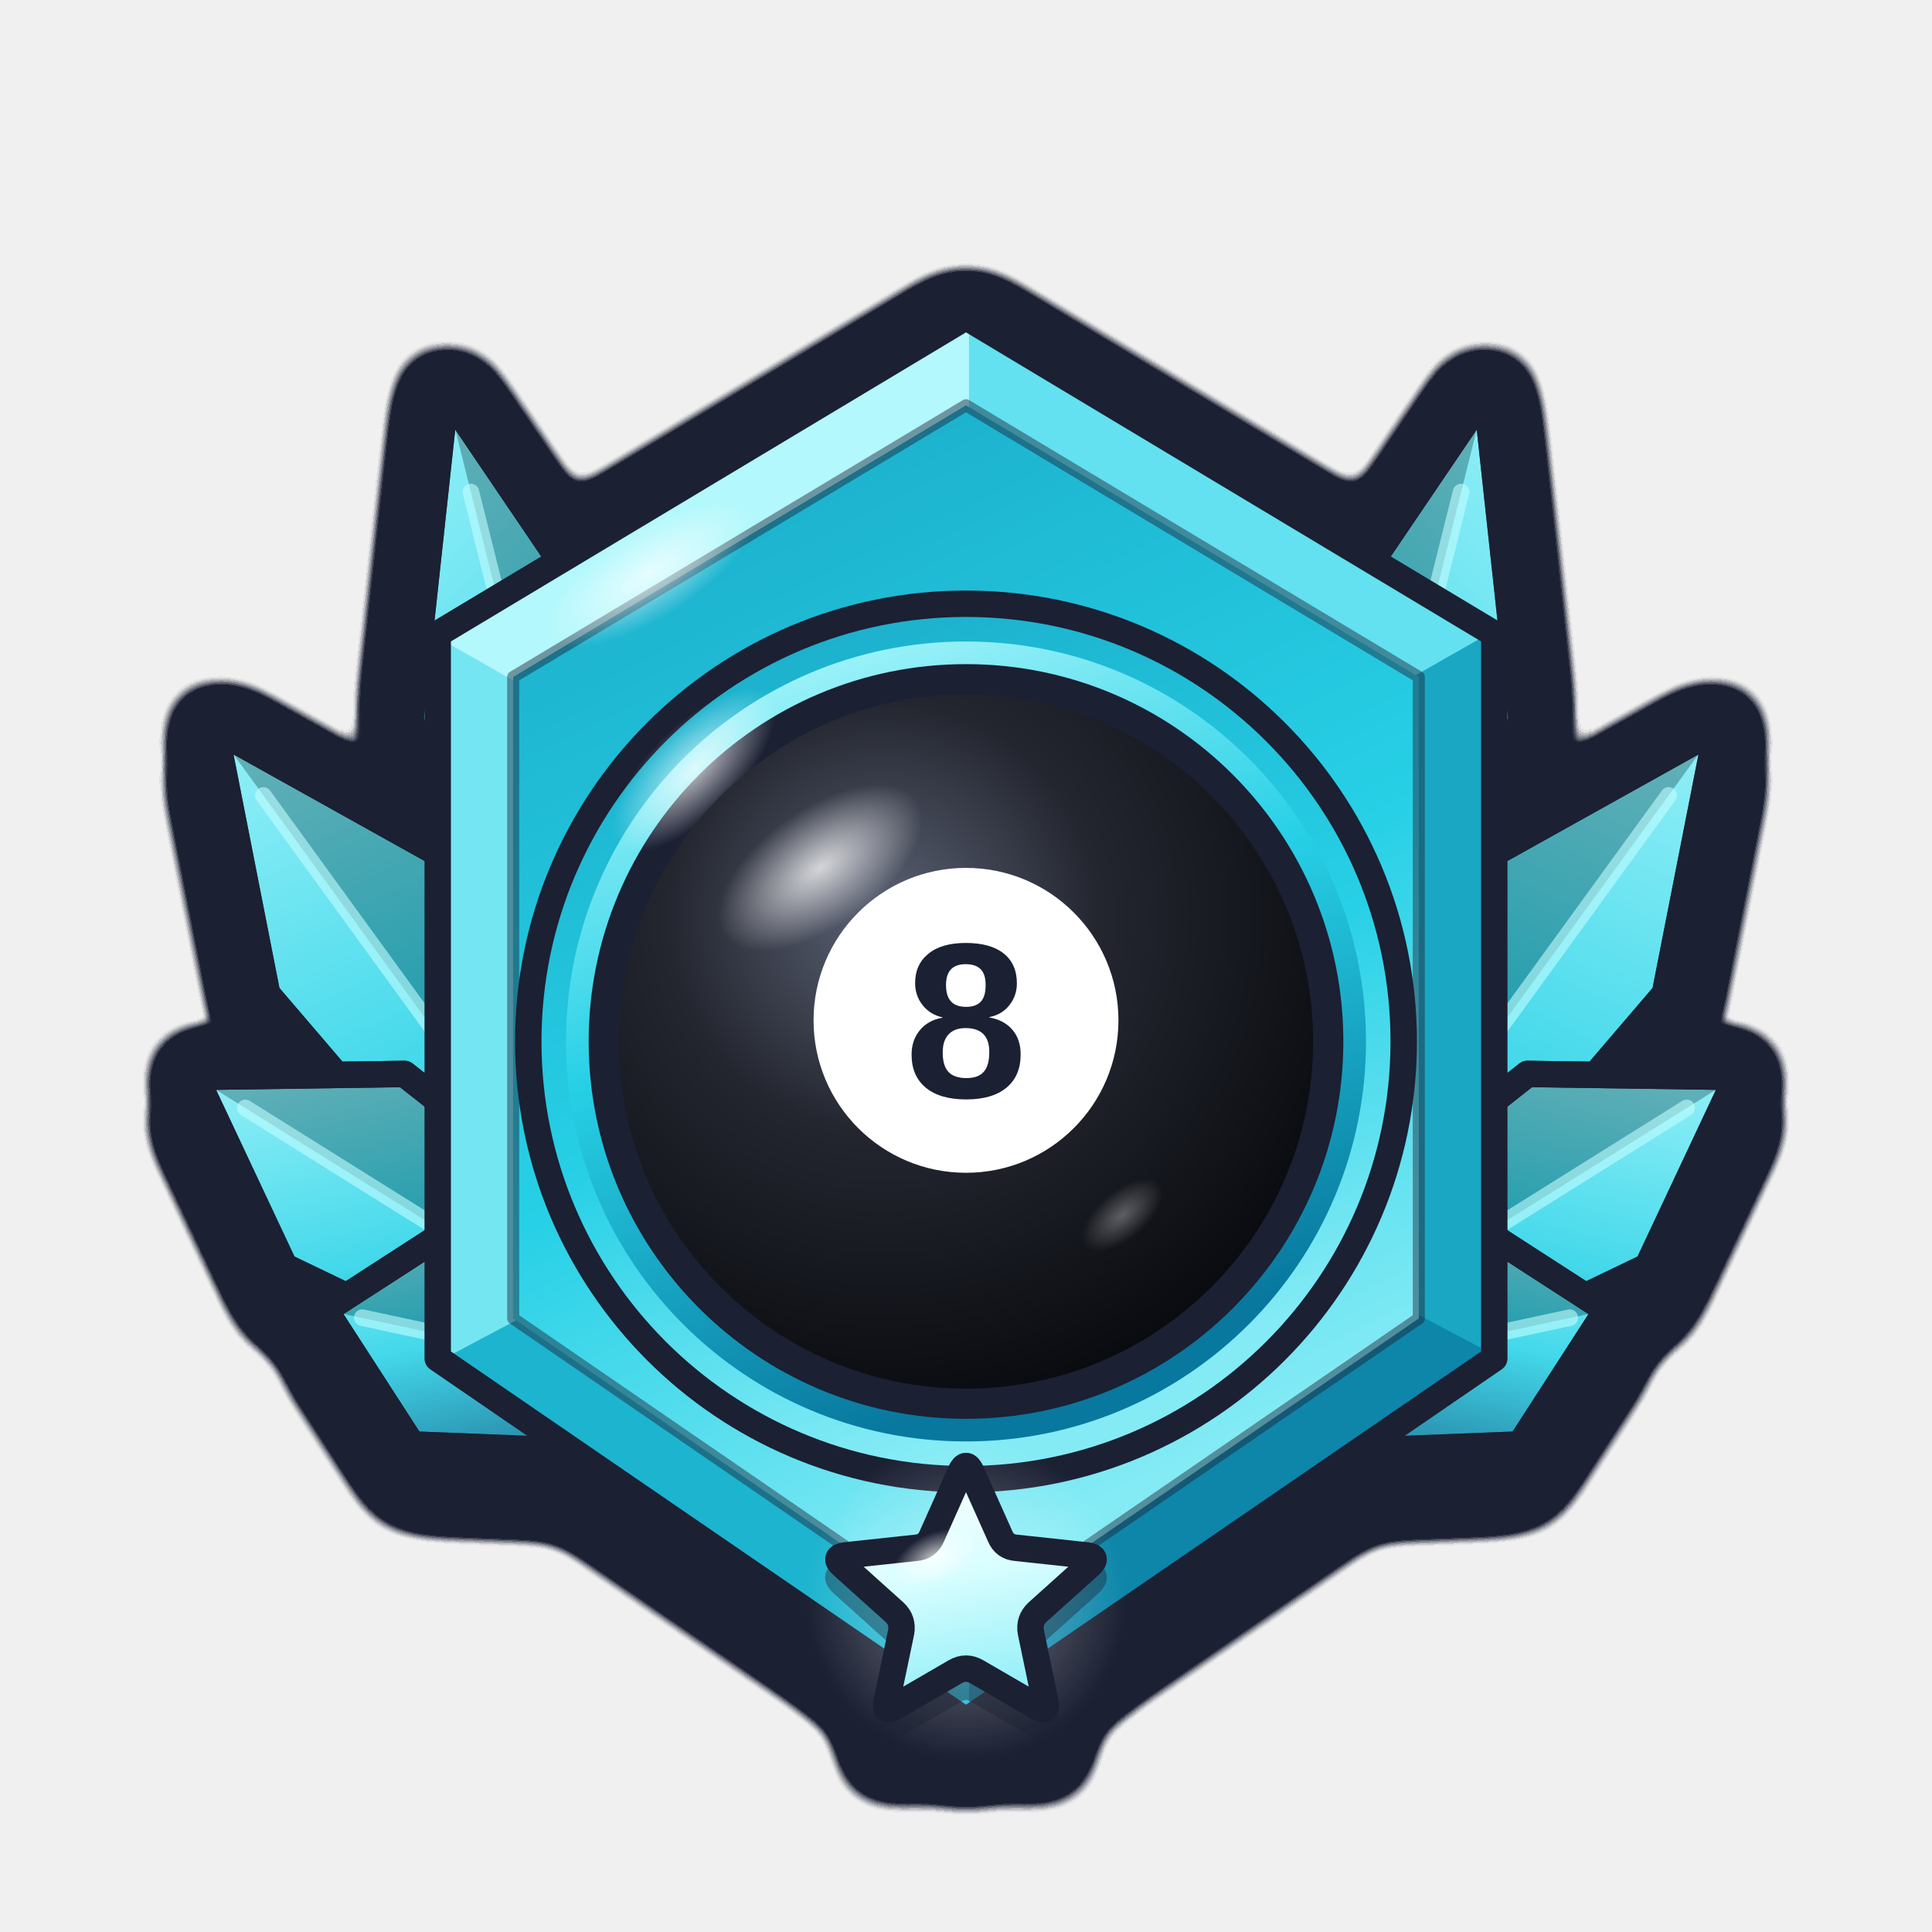
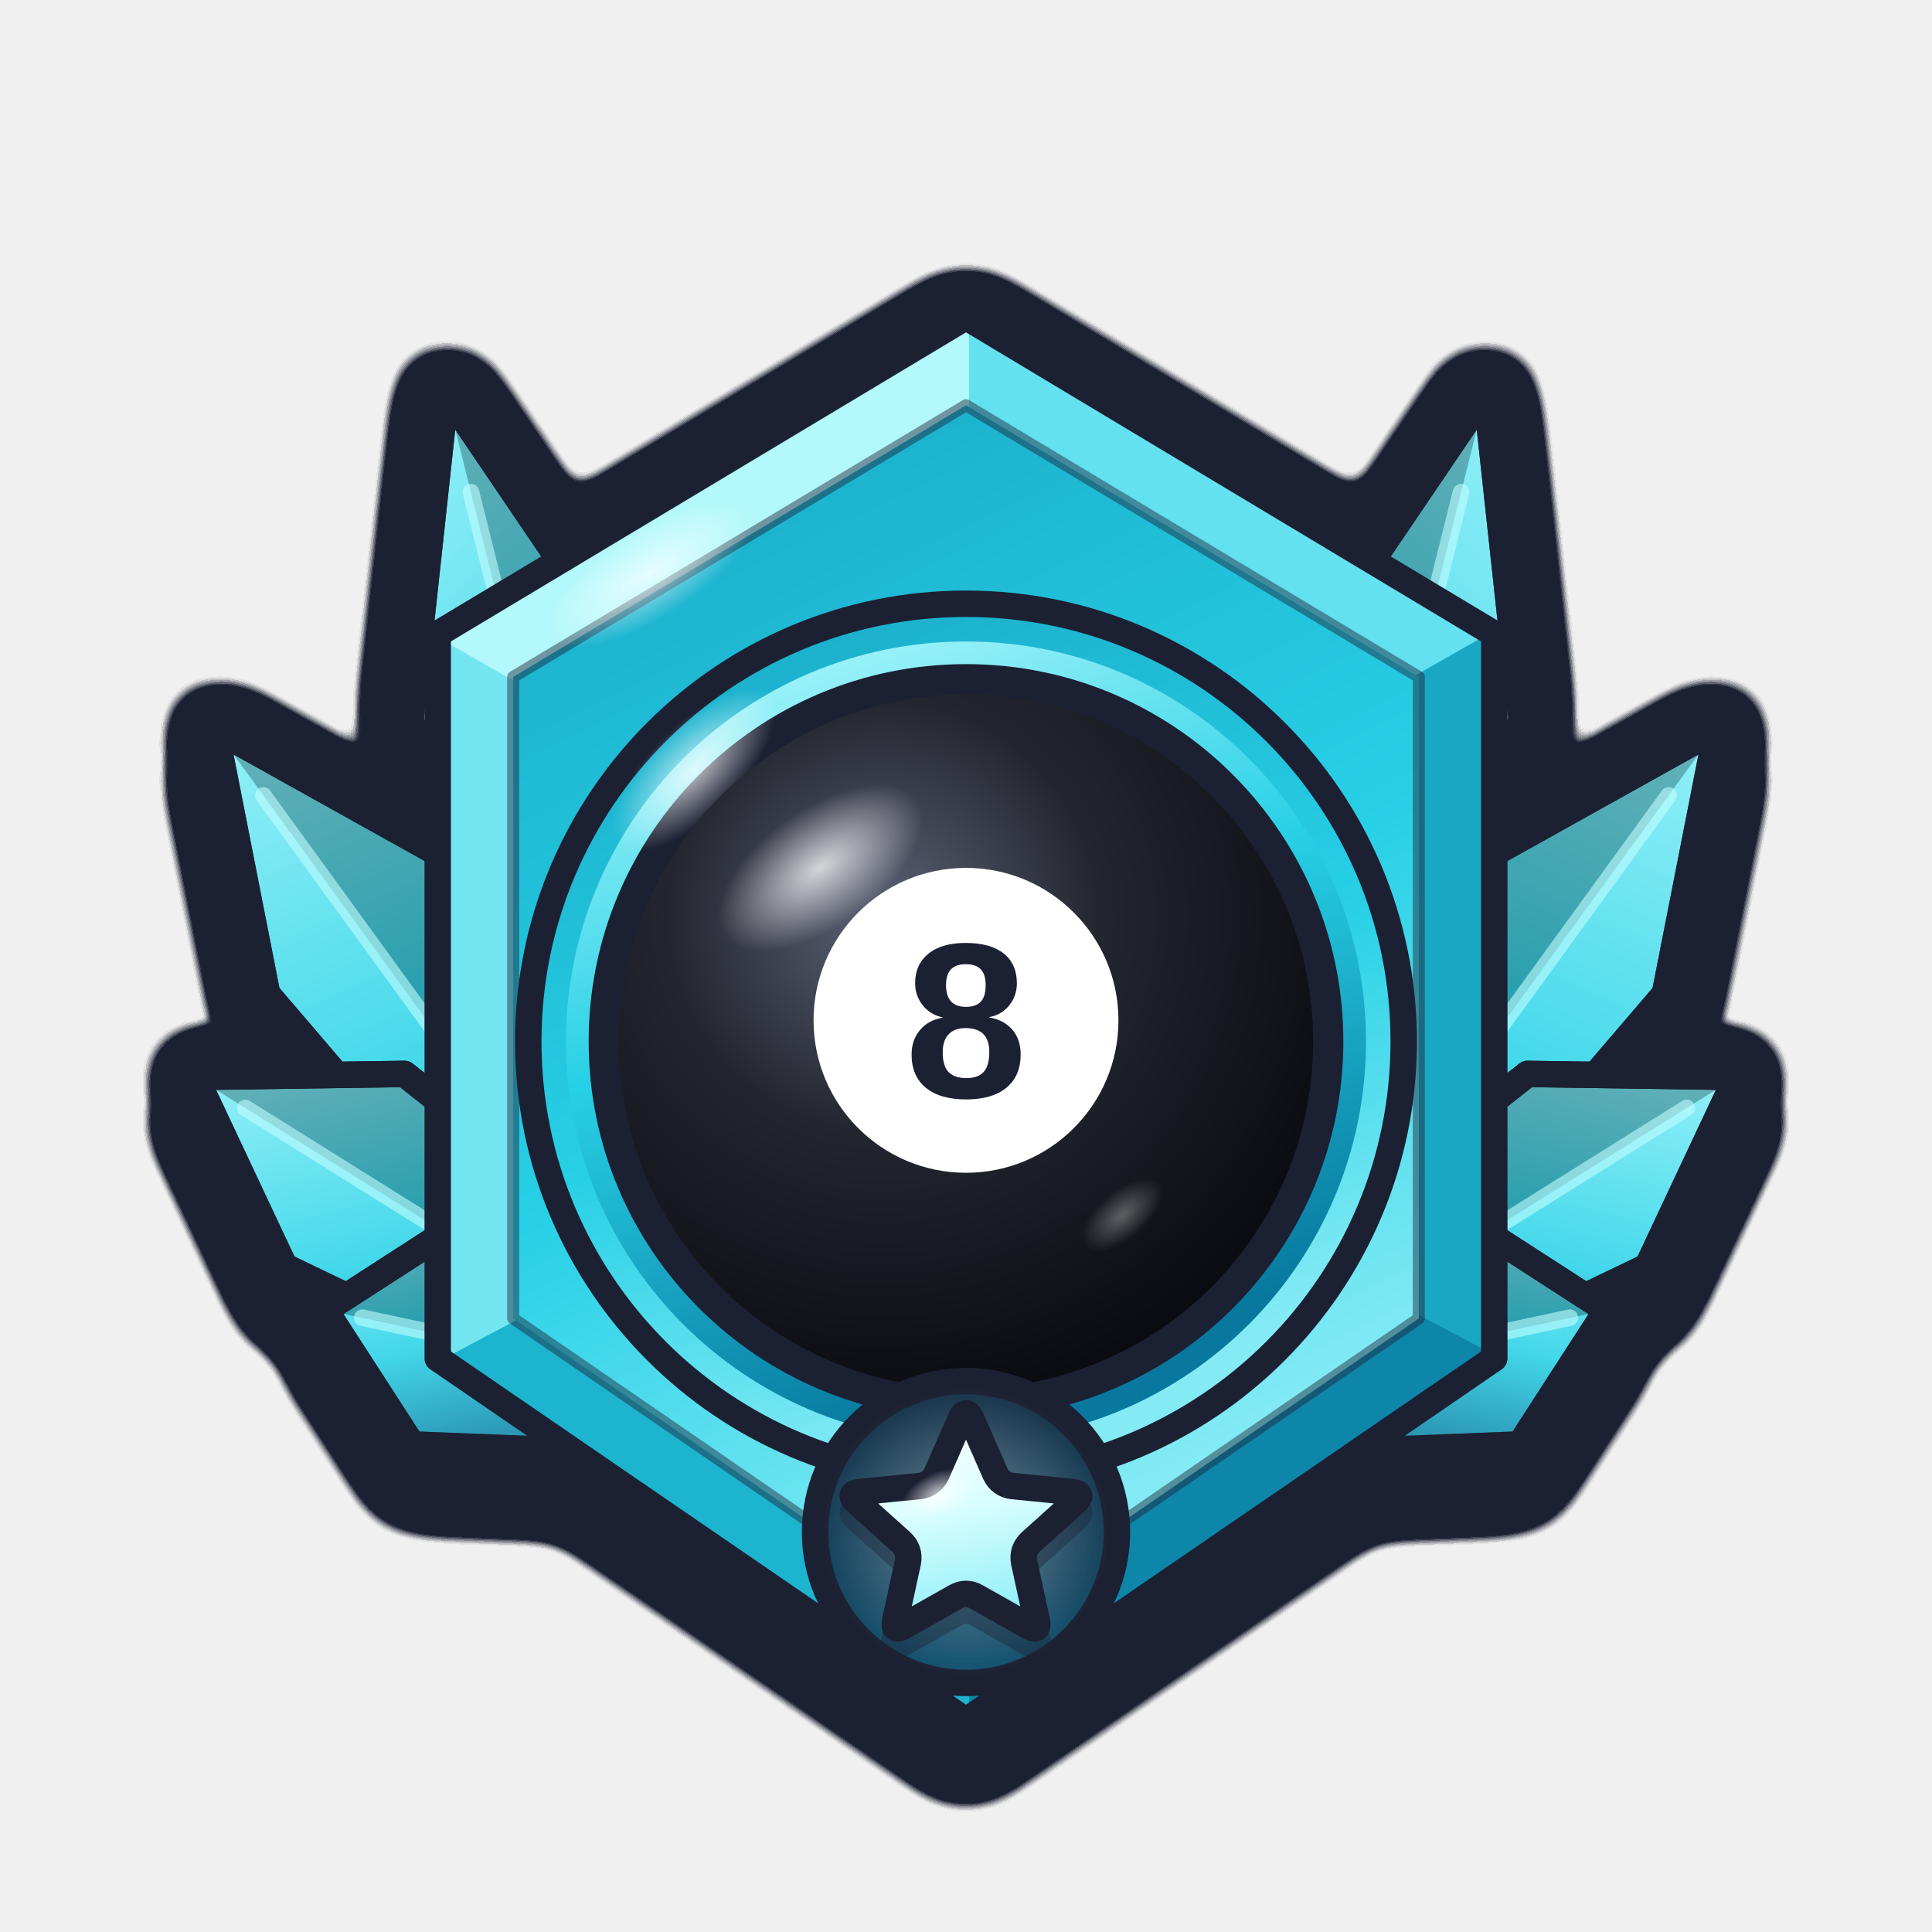
<svg xmlns="http://www.w3.org/2000/svg" width="512" height="512" viewBox="0 0 256 256">
  <defs>
    <linearGradient id="blue" x1="0" y1="0" x2="0.35" y2="1">
      <stop offset="0" stop-color="#9ED3FF" />
      <stop offset="0.45" stop-color="#3B9BFF" />
      <stop offset="1" stop-color="#1F6BD0" />
    </linearGradient>
    <linearGradient id="green" x1="0" y1="0" x2="0.35" y2="1">
      <stop offset="0" stop-color="#A8F5BE" />
      <stop offset="0.45" stop-color="#3DD66B" />
      <stop offset="1" stop-color="#1E9E47" />
    </linearGradient>
    <linearGradient id="red" x1="0" y1="0" x2="0.35" y2="1">
      <stop offset="0" stop-color="#FFA3A3" />
      <stop offset="0.45" stop-color="#FF4D4D" />
      <stop offset="1" stop-color="#C9283A" />
    </linearGradient>
    <linearGradient id="gold" x1="0" y1="0" x2="0.35" y2="1">
      <stop offset="0" stop-color="#FFF1A0" />
      <stop offset="0.45" stop-color="#FFC928" />
      <stop offset="1" stop-color="#DB8E00" />
    </linearGradient>
    <linearGradient id="wood" x1="0" y1="0" x2="0.35" y2="1">
      <stop offset="0" stop-color="#FFD9A0" />
      <stop offset="0.45" stop-color="#E7A35C" />
      <stop offset="1" stop-color="#A8622A" />
    </linearGradient>
    <linearGradient id="darkwood" x1="0" y1="0" x2="0.35" y2="1">
      <stop offset="0" stop-color="#C07A45" />
      <stop offset="0.45" stop-color="#8A4B22" />
      <stop offset="1" stop-color="#5E3014" />
    </linearGradient>
    <linearGradient id="white" x1="0" y1="0" x2="0.35" y2="1">
      <stop offset="0" stop-color="#FFFFFF" />
      <stop offset="0.45" stop-color="#F4F8FF" />
      <stop offset="1" stop-color="#C9D6EA" />
    </linearGradient>
    <linearGradient id="grey" x1="0" y1="0" x2="0.35" y2="1">
      <stop offset="0" stop-color="#E4E9F2" />
      <stop offset="0.45" stop-color="#AEB8C8" />
      <stop offset="1" stop-color="#7B869A" />
    </linearGradient>
    <linearGradient id="steel" x1="0" y1="0" x2="0.35" y2="1">
      <stop offset="0" stop-color="#D8E6F7" />
      <stop offset="0.45" stop-color="#9FB2CC" />
      <stop offset="1" stop-color="#6A7D98" />
    </linearGradient>
    <linearGradient id="cloth" x1="0" y1="0" x2="0.35" y2="1">
      <stop offset="0" stop-color="#6FE08E" />
      <stop offset="0.45" stop-color="#2FA24F" />
      <stop offset="1" stop-color="#1C7A37" />
    </linearGradient>
    <linearGradient id="sad" x1="0" y1="0" x2="0.35" y2="1">
      <stop offset="0" stop-color="#C4D4EE" />
      <stop offset="0.45" stop-color="#8EA3C7" />
      <stop offset="1" stop-color="#5E7299" />
    </linearGradient>
    <linearGradient id="purple" x1="0" y1="0" x2="0.35" y2="1">
      <stop offset="0" stop-color="#D7B8FF" />
      <stop offset="0.45" stop-color="#A259FF" />
      <stop offset="1" stop-color="#6E2FD0" />
    </linearGradient>
    <radialGradient id="shine" cx="0.5" cy="0.5" r="0.5">
      <stop offset="0" stop-color="#FFFFFF" stop-opacity="0.9" />
      <stop offset="1" stop-color="#FFFFFF" stop-opacity="0" />
    </radialGradient>
    <filter id="ink" x="-30%" y="-30%" width="160%" height="160%" color-interpolation-filters="sRGB">
      <feGaussianBlur in="SourceAlpha" stdDeviation="6.92" result="blur" />
      <feComponentTransfer in="blur" result="grown">
        <feFuncA type="linear" slope="7" intercept="-0.35" />
      </feComponentTransfer>
      <feOffset in="grown" dy="6" result="lip" />
      <feMerge result="both">
        <feMergeNode in="lip" />
        <feMergeNode in="grown" />
      </feMerge>
      <feFlood flood-color="#1B2033" />
      <feComposite in2="both" operator="in" result="outline" />
      <feMerge>
        <feMergeNode in="outline" />
        <feMergeNode in="SourceGraphic" />
      </feMerge>
    </filter>
  </defs>
  <defs>
    <filter id="badgeInk" x="-20%" y="-20%" width="140%" height="140%" color-interpolation-filters="sRGB">
      <feGaussianBlur in="SourceAlpha" stdDeviation="3.2" result="blur" />
      <feComponentTransfer in="blur" result="grown">
        <feFuncA type="linear" slope="40" intercept="-0.716" />
      </feComponentTransfer>
      <feOffset in="grown" dy="5" result="lip" />
      <feMerge result="both">
        <feMergeNode in="lip" />
        <feMergeNode in="grown" />
      </feMerge>
      <feFlood flood-color="#1B2033" />
      <feComposite in2="both" operator="in" result="outline" />
      <feMerge>
        <feMergeNode in="outline" />
        <feMergeNode in="SourceGraphic" />
      </feMerge>
    </filter>
  </defs>
  <defs>
    <linearGradient id="m" x1="0" y1="0" x2="0.35" y2="1">
      <stop offset="0.00" stop-color="#C2FDFF" />
      <stop offset="0.50" stop-color="#27D0E6" />
      <stop offset="1.00" stop-color="#08789E" />
    </linearGradient>
    <linearGradient id="r" x1="0" y1="0" x2="0.35" y2="1">
      <stop offset="0.00" stop-color="#19A8C6" />
      <stop offset="0.60" stop-color="#27D0E6" />
      <stop offset="1.00" stop-color="#84EBF5" />
    </linearGradient>
    <linearGradient id="w" x1="0" y1="0" x2="0.35" y2="1">
      <stop offset="0.00" stop-color="#8CEDF6" />
      <stop offset="0.55" stop-color="#27D0E6" />
      <stop offset="1.00" stop-color="#08789E" />
    </linearGradient>
    <linearGradient id="c" x1="0" y1="0" x2="0.3" y2="1">
      <stop offset="0.00" stop-color="#DAFEFF" />
      <stop offset="0.55" stop-color="#6DE4F1" />
      <stop offset="1.00" stop-color="#27D0E6" />
    </linearGradient>
    <linearGradient id="s" x1="0" y1="0" x2="0.2" y2="1">
      <stop offset="0.00" stop-color="#FFFFFF" />
      <stop offset="0.50" stop-color="#DAFEFF" />
      <stop offset="1.00" stop-color="#94F0F8" />
    </linearGradient>
    <linearGradient id="g" x1="0" y1="0" x2="0.35" y2="1">
      <stop offset="0.00" stop-color="#FFF3A6" />
      <stop offset="0.50" stop-color="#FFC928" />
      <stop offset="1.00" stop-color="#C97F00" />
    </linearGradient>
    <linearGradient id="gr" x1="0" y1="0" x2="0.35" y2="1">
      <stop offset="0.00" stop-color="#E7A816" />
      <stop offset="0.60" stop-color="#FFC928" />
      <stop offset="1.00" stop-color="#FFE274" />
    </linearGradient>
    <radialGradient id="ball" cx="0.38" cy="0.32" r="0.78">
      <stop offset="0" stop-color="#5C6275" />
      <stop offset="0.4" stop-color="#23262F" />
      <stop offset="1" stop-color="#06070B" />
    </radialGradient>
  </defs>
  <g filter="url(#badgeInk)">
    <path d="M83.3 186.2 L54.4 95.3 L59.1 52.0 L83.5 88.0 L100.7 181.8 Z" fill="url(#w)" stroke="#1B2033" stroke-width="3.5" stroke-linejoin="round" />
    <path d="M92.0 184.0 L100.7 181.8 L83.5 88.0 L59.1 52.0 Z" fill="#000000" opacity="0.25" />
    <path d="M92.0 184.0 L83.3 186.2 L54.4 95.3 L59.1 52.0 Z" fill="#C2FDFF" opacity="0.18" />
    <path d="M89.4 173.4 L62.4 65.2" fill="none" stroke="#C2FDFF" stroke-width="2.2" stroke-linecap="round" stroke-linejoin="round" opacity="0.6" />
    <path d="M83.3 186.2 L54.4 95.3 L59.1 52.0 L83.5 88.0 L100.7 181.8 Z" fill="none" stroke="#1B2033" stroke-width="3.5" stroke-linejoin="round" />
    <path d="M84.7 189.3 L35.4 131.7 L28.5 96.6 L59.7 114.0 L99.3 178.7 Z" fill="url(#w)" stroke="#1B2033" stroke-width="3.5" stroke-linejoin="round" />
    <path d="M92.0 184.0 L99.3 178.7 L59.7 114.0 L28.5 96.6 Z" fill="#000000" opacity="0.25" />
    <path d="M92.0 184.0 L84.7 189.3 L35.4 131.7 L28.5 96.6 Z" fill="#C2FDFF" opacity="0.18" />
    <path d="M86.9 177.0 L34.9 105.4" fill="none" stroke="#C2FDFF" stroke-width="2.2" stroke-linecap="round" stroke-linejoin="round" opacity="0.6" />
    <path d="M84.7 189.3 L35.4 131.7 L28.5 96.6 L59.7 114.0 L99.3 178.7 Z" fill="none" stroke="#1B2033" stroke-width="3.5" stroke-linejoin="round" />
    <path d="M87.2 191.6 L37.7 167.8 L25.9 142.7 L53.6 142.3 L96.8 176.4 Z" fill="url(#w)" stroke="#1B2033" stroke-width="3.5" stroke-linejoin="round" />
    <path d="M92.0 184.0 L96.8 176.4 L53.6 142.3 L25.9 142.7 Z" fill="#000000" opacity="0.25" />
    <path d="M92.0 184.0 L87.2 191.6 L37.7 167.8 L25.9 142.7 Z" fill="#C2FDFF" opacity="0.18" />
    <path d="M86.7 180.7 L32.5 146.8" fill="none" stroke="#C2FDFF" stroke-width="2.2" stroke-linecap="round" stroke-linejoin="round" opacity="0.6" />
    <path d="M87.2 191.6 L37.7 167.8 L25.9 142.7 L53.6 142.3 L96.8 176.4 Z" fill="none" stroke="#1B2033" stroke-width="3.5" stroke-linejoin="round" />
    <path d="M90.1 192.8 L54.6 191.4 L43.1 173.6 L60.9 162.1 L93.9 175.2 Z" fill="url(#w)" stroke="#1B2033" stroke-width="3.5" stroke-linejoin="round" />
    <path d="M92.0 184.0 L93.9 175.2 L60.9 162.1 L43.1 173.6 Z" fill="#000000" opacity="0.25" />
    <path d="M92.0 184.0 L90.1 192.8 L54.6 191.4 L43.1 173.6 Z" fill="#C2FDFF" opacity="0.18" />
    <path d="M88.1 183.2 L48.0 174.6" fill="none" stroke="#C2FDFF" stroke-width="2.2" stroke-linecap="round" stroke-linejoin="round" opacity="0.6" />
    <path d="M90.1 192.8 L54.6 191.4 L43.1 173.6 L60.9 162.1 L93.9 175.2 Z" fill="none" stroke="#1B2033" stroke-width="3.5" stroke-linejoin="round" />
    <g transform="matrix(-1 0 0 1 256 0)">
      <path d="M83.3 186.2 L54.4 95.3 L59.1 52.0 L83.5 88.0 L100.7 181.8 Z" fill="url(#w)" stroke="#1B2033" stroke-width="3.5" stroke-linejoin="round" />
      <path d="M92.0 184.0 L100.7 181.8 L83.5 88.0 L59.1 52.0 Z" fill="#000000" opacity="0.25" />
      <path d="M92.0 184.0 L83.3 186.2 L54.4 95.3 L59.1 52.0 Z" fill="#C2FDFF" opacity="0.18" />
      <path d="M89.4 173.4 L62.4 65.2" fill="none" stroke="#C2FDFF" stroke-width="2.2" stroke-linecap="round" stroke-linejoin="round" opacity="0.6" />
      <path d="M83.3 186.2 L54.4 95.3 L59.1 52.0 L83.5 88.0 L100.7 181.8 Z" fill="none" stroke="#1B2033" stroke-width="3.5" stroke-linejoin="round" />
      <path d="M84.7 189.3 L35.4 131.7 L28.5 96.6 L59.7 114.0 L99.3 178.7 Z" fill="url(#w)" stroke="#1B2033" stroke-width="3.5" stroke-linejoin="round" />
      <path d="M92.0 184.0 L99.3 178.7 L59.7 114.0 L28.5 96.6 Z" fill="#000000" opacity="0.25" />
      <path d="M92.0 184.0 L84.7 189.3 L35.4 131.7 L28.5 96.6 Z" fill="#C2FDFF" opacity="0.18" />
      <path d="M86.9 177.0 L34.9 105.4" fill="none" stroke="#C2FDFF" stroke-width="2.2" stroke-linecap="round" stroke-linejoin="round" opacity="0.6" />
      <path d="M84.7 189.3 L35.4 131.7 L28.5 96.6 L59.7 114.0 L99.3 178.7 Z" fill="none" stroke="#1B2033" stroke-width="3.5" stroke-linejoin="round" />
      <path d="M87.2 191.6 L37.7 167.8 L25.9 142.7 L53.6 142.3 L96.8 176.4 Z" fill="url(#w)" stroke="#1B2033" stroke-width="3.5" stroke-linejoin="round" />
      <path d="M92.0 184.0 L96.8 176.4 L53.6 142.3 L25.9 142.7 Z" fill="#000000" opacity="0.25" />
      <path d="M92.0 184.0 L87.2 191.6 L37.7 167.8 L25.9 142.7 Z" fill="#C2FDFF" opacity="0.18" />
      <path d="M86.7 180.7 L32.5 146.8" fill="none" stroke="#C2FDFF" stroke-width="2.2" stroke-linecap="round" stroke-linejoin="round" opacity="0.6" />
      <path d="M87.2 191.6 L37.7 167.8 L25.9 142.7 L53.6 142.3 L96.8 176.4 Z" fill="none" stroke="#1B2033" stroke-width="3.5" stroke-linejoin="round" />
      <path d="M90.1 192.8 L54.6 191.4 L43.1 173.6 L60.9 162.1 L93.9 175.2 Z" fill="url(#w)" stroke="#1B2033" stroke-width="3.5" stroke-linejoin="round" />
      <path d="M92.0 184.0 L93.9 175.2 L60.9 162.1 L43.1 173.6 Z" fill="#000000" opacity="0.25" />
      <path d="M92.0 184.0 L90.1 192.8 L54.6 191.4 L43.1 173.6 Z" fill="#C2FDFF" opacity="0.18" />
      <path d="M88.1 183.2 L48.0 174.6" fill="none" stroke="#C2FDFF" stroke-width="2.2" stroke-linecap="round" stroke-linejoin="round" opacity="0.6" />
      <path d="M90.1 192.8 L54.6 191.4 L43.1 173.6 L60.9 162.1 L93.9 175.2 Z" fill="none" stroke="#1B2033" stroke-width="3.5" stroke-linejoin="round" />
    </g>
    <path d="M128.0 42.0 L198.0 84.0 L188.0 89.7 L128.0 53.7 Z" fill="#63E1F0" stroke="#63E1F0" stroke-width="0.8" />
    <path d="M198.0 84.0 L198.0 180.0 L188.0 174.7 L188.0 89.7 Z" fill="#19A7C4" stroke="#19A7C4" stroke-width="0.8" />
    <path d="M198.0 180.0 L128.0 228.0 L128.0 215.9 L188.0 174.7 Z" fill="#0D86A9" stroke="#0D86A9" stroke-width="0.8" />
    <path d="M128.0 228.0 L58.0 180.0 L68.0 174.7 L128.0 215.9 Z" fill="#1DB4CF" stroke="#1DB4CF" stroke-width="0.8" />
    <path d="M58.0 180.0 L58.0 84.0 L68.0 89.7 L68.0 174.7 Z" fill="#74E6F2" stroke="#74E6F2" stroke-width="0.8" />
    <path d="M58.0 84.0 L128.0 42.0 L128.0 53.7 L68.0 89.7 Z" fill="#B2F8FC" stroke="#B2F8FC" stroke-width="0.8" />
    <path d="M128.0 53.7 L188.0 89.7 L188.0 174.7 L128.0 215.9 L68.0 174.7 L68.0 89.7 Z" fill="url(#r)" />
    <path d="M128.0 53.7 L188.0 89.7 L188.0 174.7 L128.0 215.9 L68.0 174.7 L68.0 89.7 Z" fill="none" stroke="#1B2033" stroke-width="1.6" stroke-opacity="0.45" stroke-linejoin="round" />
    <path d="M128.0 42.0 L198.0 84.0 L198.0 180.0 L128.0 228.0 L58.0 180.0 L58.0 84.0 Z" fill="none" stroke="#1B2033" stroke-width="3.5" stroke-linejoin="round" />
    <ellipse cx="86" cy="76" rx="16" ry="6" fill="url(#shine)" opacity="0.75" transform="rotate(-32 86 76)" />
    <circle cx="128" cy="138" r="58" fill="url(#r)" stroke="#1B2033" stroke-width="3.5" />
    <circle cx="128" cy="138" r="53" fill="url(#m)" />
    <circle cx="128" cy="138" r="50" fill="#1B2033" />
    <ellipse cx="92" cy="102" rx="14" ry="6" fill="url(#shine)" opacity="0.8" transform="rotate(-45 92 102)" />
    <circle cx="128" cy="138" r="46" fill="url(#ball)" />
    <circle cx="128.0" cy="135.2" r="20.2" fill="#FFFFFF" />
    <text x="128.0" y="145.4" font-family="Arial Black, Arial, sans-serif" font-weight="900" font-size="29.3" text-anchor="middle" fill="#1B2033">8</text>
    <ellipse cx="108.68" cy="115.0" rx="15.64" ry="7.82" fill="url(#shine)" opacity="0.85" transform="rotate(-35 108.68 115.0)" />
    <ellipse cx="148.7" cy="161.0" rx="6.44" ry="3.22" fill="url(#shine)" opacity="0.35" transform="rotate(-40 148.7 161.0)" />
    <defs>
-       <radialGradient id="tray" gradientUnits="userSpaceOnUse" cx="128" cy="138" r="97.0">
-         <stop offset="0.526" stop-color="#173248" />
-         <stop offset="0.763" stop-color="#13435E" />
-         <stop offset="1" stop-color="#0F5775" />
-       </radialGradient>
+       <linearGradient id="tray" gradientUnits="userSpaceOnUse" x1="0" y1="183.0" x2="0" y2="229.0">
+         <stop offset="0" stop-color="#173248" />
+         <stop offset="0.55" stop-color="#13435E" />
+         <stop offset="1" stop-color="#0F5979" />
+       </linearGradient>
      <radialGradient id="glow">
        <stop offset="0" stop-color="#FFFFFF" stop-opacity="0.5" />
        <stop offset="1" stop-color="#FFFFFF" stop-opacity="0" />
      </radialGradient>
    </defs>
-     <path d="M128.0 212.0 A74 74 0 0 1 128.0 212.0" fill="none" stroke="#1B2033" stroke-width="49.5" stroke-linecap="round" />
-     <path d="M128.0 212.0 A74 74 0 0 1 128.0 212.0" fill="none" stroke="url(#tray)" stroke-width="42.5" stroke-linecap="round" />
-     <path d="M128.0 230.3 A92.3 92.3 0 0 1 128.0 230.3" fill="none" stroke="#C2FDFF" stroke-width="1.6" stroke-opacity="0.45" stroke-linecap="round" />
-     <path d="M128.0 194.0 A56.0 56.0 0 0 1 128.0 194.0" fill="none" stroke="#000000" stroke-width="2.4" stroke-opacity="0.35" stroke-linecap="round" />
-     <circle cx="128.0" cy="212.0" r="21.3" fill="url(#glow)" opacity="0.8" />
-     <path opacity="0.4" d="M127.3 197.4 Q128.0 195.9 128.7 197.4 L132.5 205.9 Q133.1 207.4 134.7 207.5 L144.0 208.5 Q145.6 208.7 144.4 209.8 L137.5 216.0 Q136.3 217.1 136.6 218.7 L138.5 227.8 Q138.9 229.4 137.5 228.6 L129.4 223.9 Q128.0 223.1 126.6 223.9 L118.5 228.6 Q117.1 229.4 117.5 227.8 L119.4 218.7 Q119.7 217.1 118.5 216.0 L111.6 209.8 Q110.4 208.7 112.0 208.5 L121.3 207.5 Q122.9 207.4 123.5 205.9 Z" fill="#000000" stroke="#1B2033" stroke-width="3.5" stroke-linejoin="round" />
-     <ellipse cx="123.93" cy="208.85" rx="5.92" ry="3.33" fill="url(#shine)" opacity="0.85" transform="rotate(-25 123.93 208.85)" />
-     <path d="M127.3 195.0 Q128.0 193.5 128.7 195.0 L132.5 203.5 Q133.1 205.0 134.7 205.1 L144.0 206.1 Q145.6 206.3 144.4 207.4 L137.5 213.6 Q136.3 214.7 136.6 216.3 L138.5 225.4 Q138.9 227.0 137.5 226.2 L129.4 221.5 Q128.0 220.7 126.6 221.5 L118.5 226.2 Q117.1 227.0 117.5 225.4 L119.4 216.3 Q119.7 214.7 118.5 213.6 L111.6 207.4 Q110.4 206.3 112.0 206.1 L121.3 205.1 Q122.9 205.0 123.5 203.5 Z" fill="url(#s)" stroke="#1B2033" stroke-width="3.5" stroke-linejoin="round" />
-     <ellipse cx="123.93" cy="206.45" rx="5.92" ry="3.33" fill="url(#shine)" opacity="0.85" transform="rotate(-25 123.93 206.45)" />
+     <circle cx="128.0" cy="203.0" r="20.0" fill="url(#tray)" stroke="#1B2033" stroke-width="3.5" />
+     <circle cx="128.0" cy="203.0" r="19.0" fill="url(#glow)" opacity="0.8" />
+     <path opacity="0.4" d="M127.3 190.2 Q128.0 188.7 128.7 190.2 L131.9 197.5 Q132.6 198.9 134.1 199.1 L142.1 199.9 Q143.7 200.1 142.5 201.2 L136.6 206.5 Q135.4 207.6 135.7 209.2 L137.4 217.0 Q137.7 218.5 136.3 217.7 L129.4 213.8 Q128.0 213.0 126.6 213.8 L119.7 217.7 Q118.3 218.5 118.6 217.0 L120.3 209.2 Q120.6 207.6 119.4 206.5 L113.5 201.2 Q112.3 200.1 113.9 199.9 L121.9 199.1 Q123.4 198.9 124.1 197.5 Z" fill="#000000" stroke="#1B2033" stroke-width="3.5" stroke-linejoin="round" />
+     <ellipse cx="124.37" cy="200.25" rx="5.28" ry="2.97" fill="url(#shine)" opacity="0.85" transform="rotate(-25 124.37 200.25)" />
+     <path d="M127.3 188.0 Q128.0 186.5 128.7 188.0 L131.9 195.3 Q132.6 196.7 134.1 196.9 L142.1 197.7 Q143.7 197.9 142.5 199.0 L136.6 204.3 Q135.4 205.4 135.7 207.0 L137.4 214.8 Q137.7 216.3 136.3 215.5 L129.4 211.6 Q128.0 210.8 126.6 211.6 L119.7 215.5 Q118.3 216.3 118.6 214.8 L120.3 207.0 Q120.6 205.4 119.4 204.3 L113.5 199.0 Q112.3 197.9 113.9 197.7 L121.9 196.9 Q123.4 196.7 124.1 195.3 Z" fill="url(#s)" stroke="#1B2033" stroke-width="3.5" stroke-linejoin="round" />
+     <ellipse cx="124.37" cy="198.05" rx="5.28" ry="2.97" fill="url(#shine)" opacity="0.85" transform="rotate(-25 124.37 198.05)" />
  </g>
</svg>
